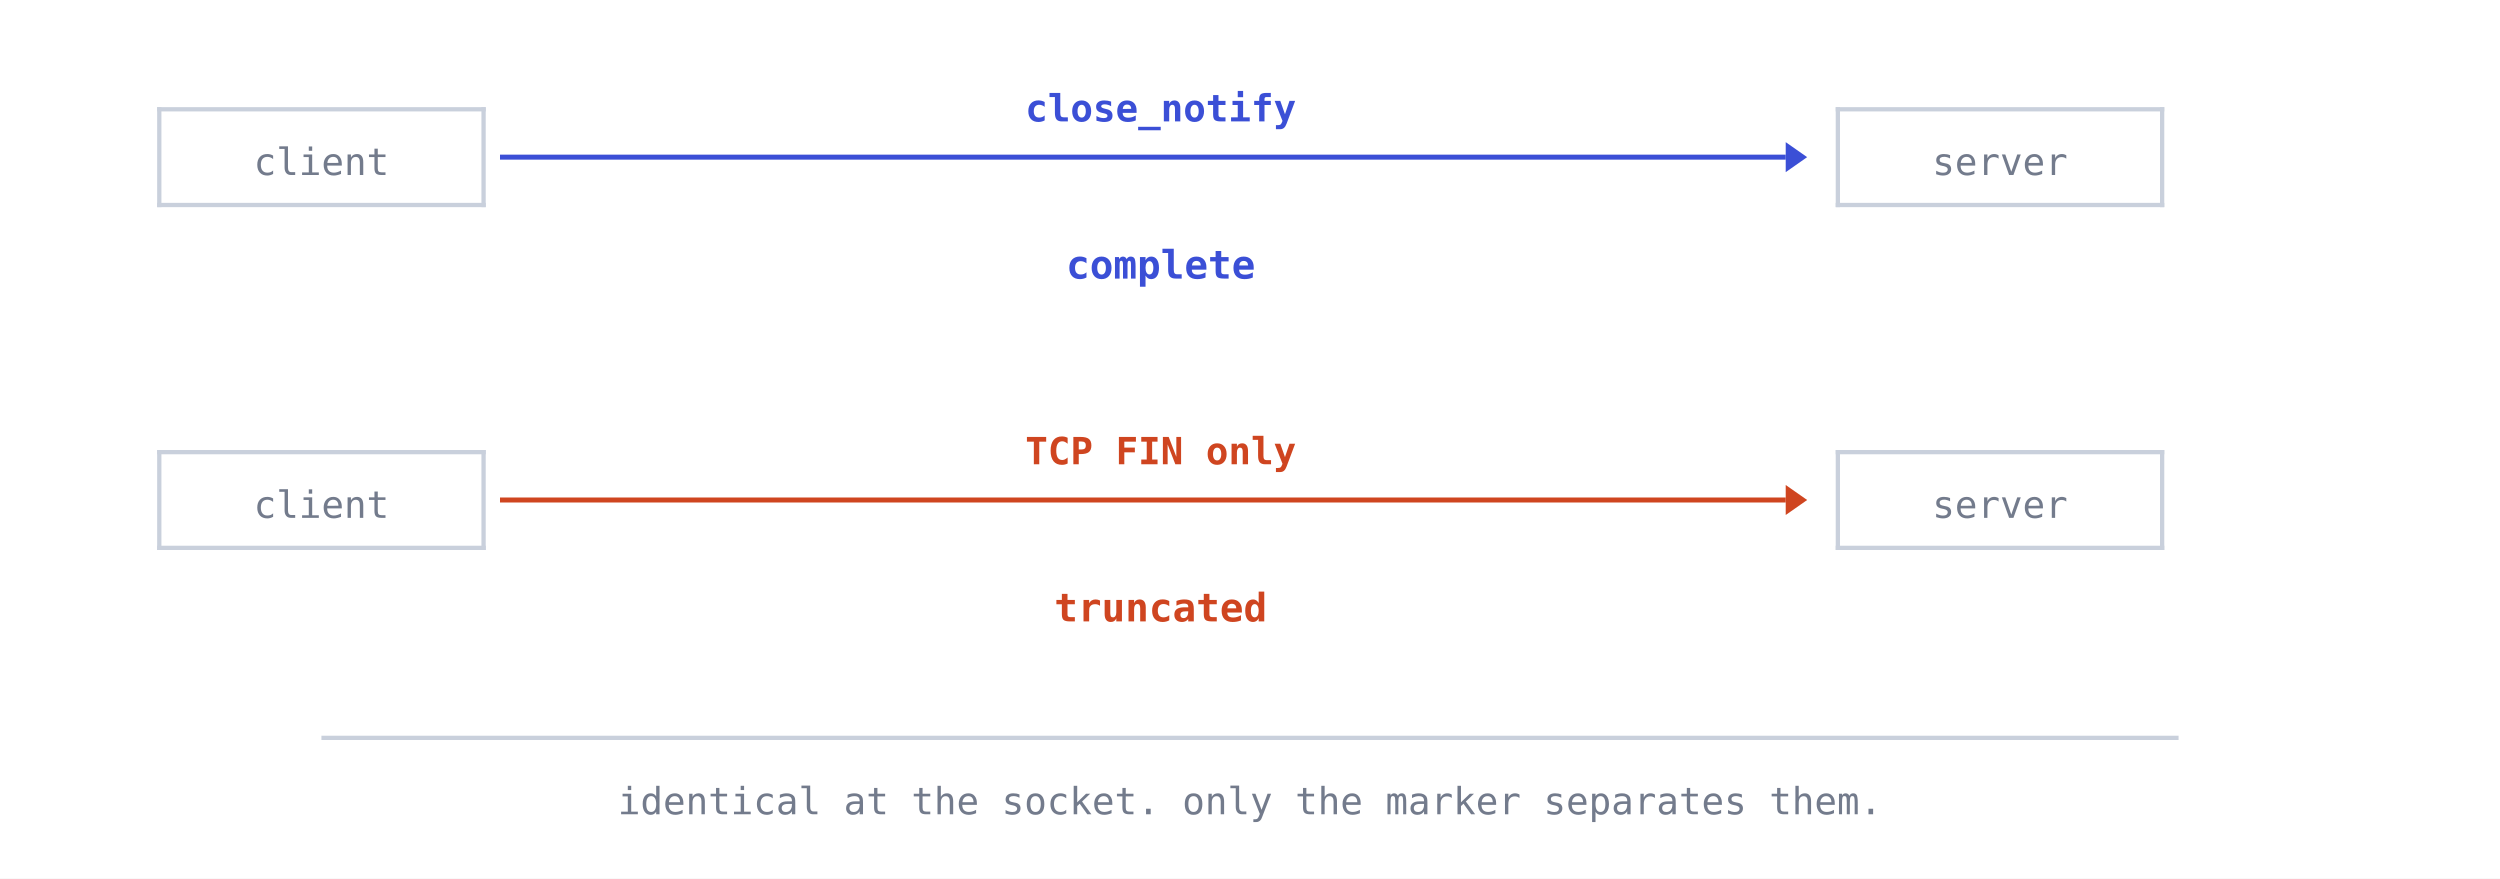
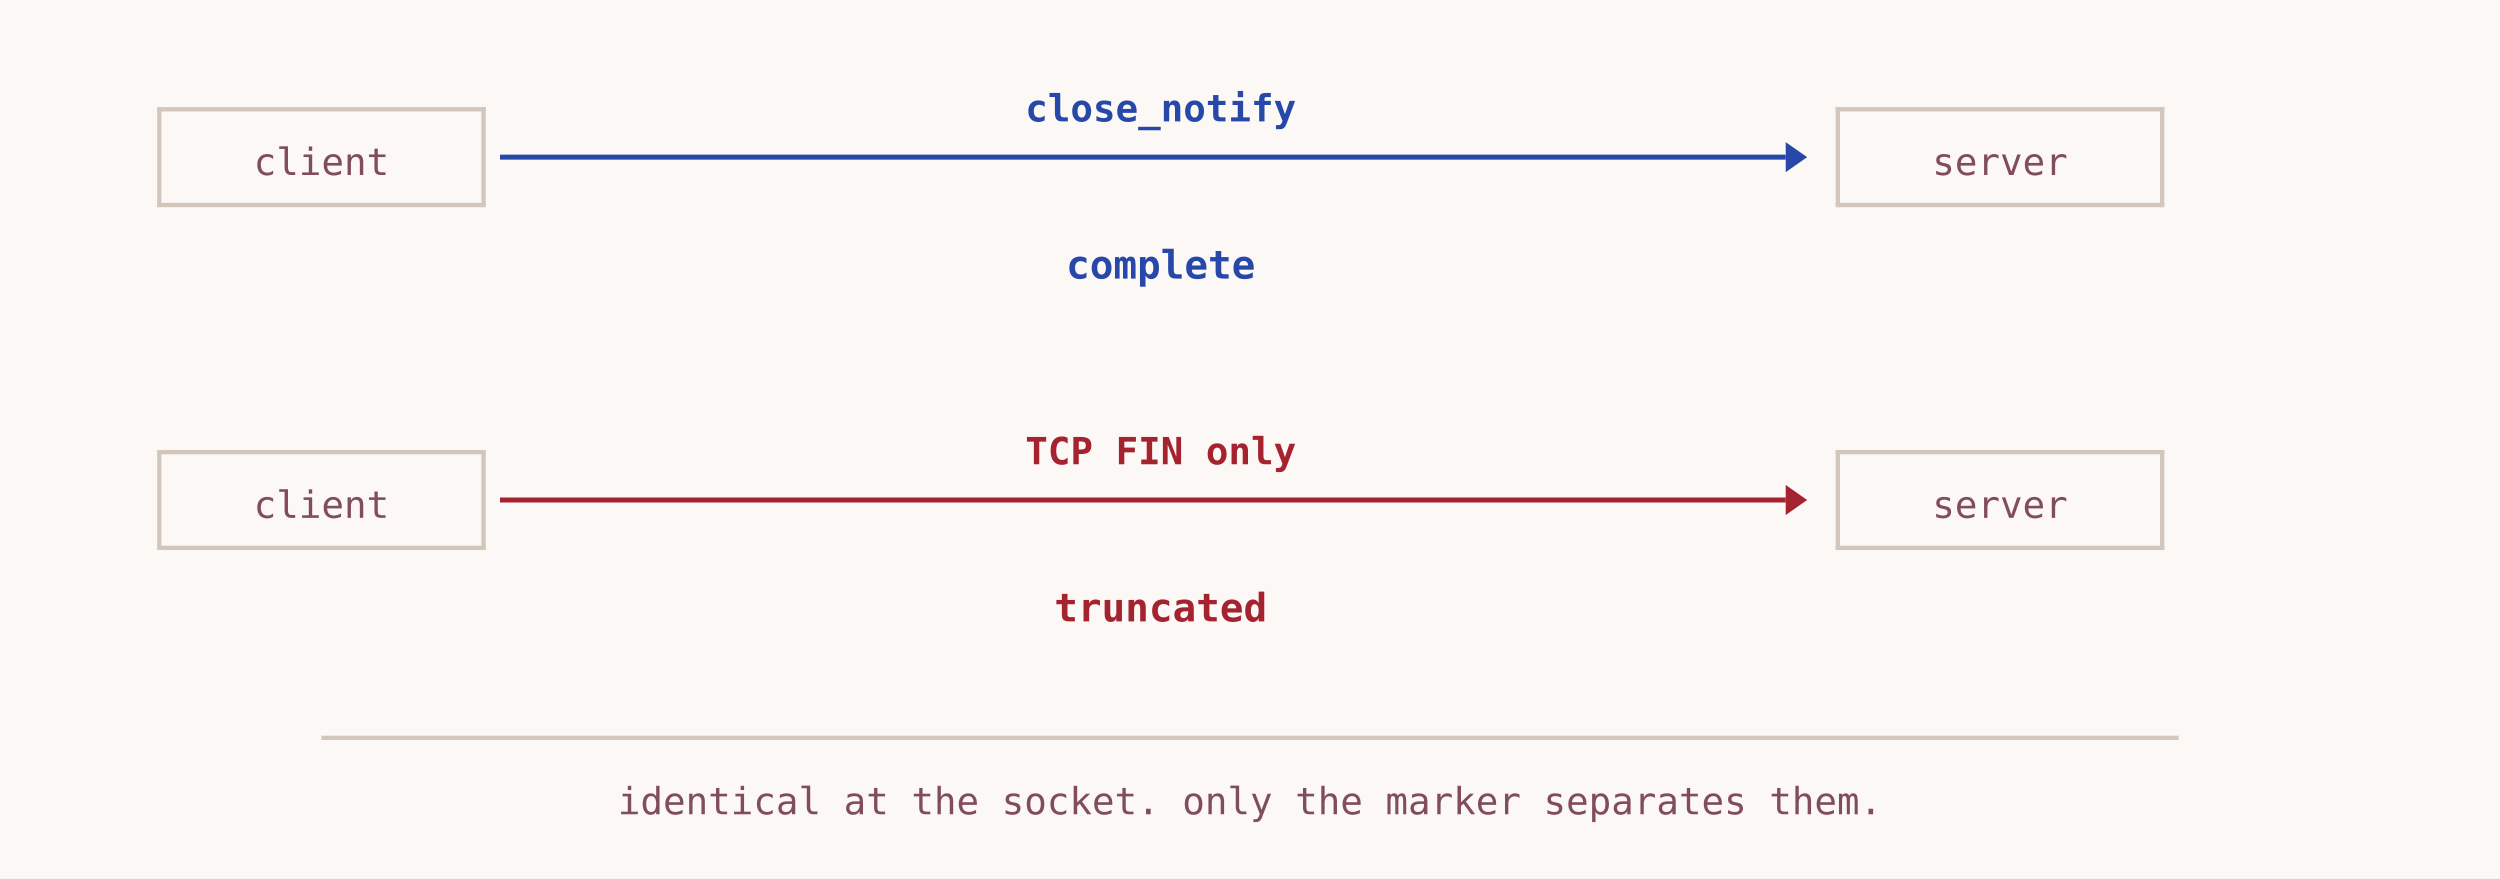
<svg xmlns="http://www.w3.org/2000/svg" viewBox="0 0 700 246" width="700" height="246" role="img">
-   <rect x="0" y="0" width="700" height="246" fill="#ffffff" />
-   <rect x="44" y="30" width="92" height="1.2" rx="0" fill="#c9d0dc" />
-   <rect x="44" y="56.8" width="92" height="1.2" rx="0" fill="#c9d0dc" />
-   <rect x="44" y="30" width="1.2" height="28" rx="0" fill="#c9d0dc" />
-   <rect x="134.8" y="30" width="1.2" height="28" rx="0" fill="#c9d0dc" />
-   <text x="90" y="49" font-family="ui-monospace,SFMono-Regular,Menlo,Consolas,monospace" font-size="10.5" font-weight="400" fill="#737b8c" text-anchor="middle">client</text>
-   <rect x="514" y="30" width="92" height="1.2" rx="0" fill="#c9d0dc" />
-   <rect x="514" y="56.8" width="92" height="1.2" rx="0" fill="#c9d0dc" />
-   <rect x="514" y="30" width="1.2" height="28" rx="0" fill="#c9d0dc" />
-   <rect x="604.8" y="30" width="1.2" height="28" rx="0" fill="#c9d0dc" />
-   <text x="560" y="49" font-family="ui-monospace,SFMono-Regular,Menlo,Consolas,monospace" font-size="10.5" font-weight="400" fill="#737b8c" text-anchor="middle">server</text>
-   <rect x="140" y="43.3" width="360" height="1.4" rx="0" fill="#3b4fd6" />
-   <path d="M500 39.8 L506 44 L500 48.2 z" fill="#3b4fd6" />
-   <text x="325.0" y="34" font-family="ui-monospace,SFMono-Regular,Menlo,Consolas,monospace" font-size="10.5" font-weight="700" fill="#3b4fd6" text-anchor="middle">close_notify</text>
-   <text x="325.0" y="78" font-family="ui-monospace,SFMono-Regular,Menlo,Consolas,monospace" font-size="11" font-weight="700" fill="#3b4fd6" text-anchor="middle">complete</text>
-   <rect x="44" y="126" width="92" height="1.2" rx="0" fill="#c9d0dc" />
-   <rect x="44" y="152.8" width="92" height="1.2" rx="0" fill="#c9d0dc" />
-   <rect x="44" y="126" width="1.2" height="28" rx="0" fill="#c9d0dc" />
-   <rect x="134.8" y="126" width="1.2" height="28" rx="0" fill="#c9d0dc" />
-   <text x="90" y="145" font-family="ui-monospace,SFMono-Regular,Menlo,Consolas,monospace" font-size="10.5" font-weight="400" fill="#737b8c" text-anchor="middle">client</text>
-   <rect x="514" y="126" width="92" height="1.2" rx="0" fill="#c9d0dc" />
-   <rect x="514" y="152.8" width="92" height="1.2" rx="0" fill="#c9d0dc" />
-   <rect x="514" y="126" width="1.2" height="28" rx="0" fill="#c9d0dc" />
-   <rect x="604.8" y="126" width="1.2" height="28" rx="0" fill="#c9d0dc" />
-   <text x="560" y="145" font-family="ui-monospace,SFMono-Regular,Menlo,Consolas,monospace" font-size="10.5" font-weight="400" fill="#737b8c" text-anchor="middle">server</text>
-   <rect x="140" y="139.3" width="360" height="1.4" rx="0" fill="#cf4520" />
-   <path d="M500 135.8 L506 140 L500 144.2 z" fill="#cf4520" />
-   <text x="325.0" y="130" font-family="ui-monospace,SFMono-Regular,Menlo,Consolas,monospace" font-size="10.5" font-weight="700" fill="#cf4520" text-anchor="middle">TCP FIN only</text>
-   <text x="325.0" y="174" font-family="ui-monospace,SFMono-Regular,Menlo,Consolas,monospace" font-size="11" font-weight="700" fill="#cf4520" text-anchor="middle">truncated</text>
-   <rect x="90" y="206" width="520" height="1.2" rx="0" fill="#c9d0dc" />
-   <text x="350.0" y="228" font-family="ui-monospace,SFMono-Regular,Menlo,Consolas,monospace" font-size="10.5" font-weight="400" fill="#737b8c" text-anchor="middle">identical at the socket. only the marker separates them.</text>
+   <rect x="0" y="0" width="700" height="246" fill="#fbf8f6" />
+   <rect x="44" y="30" width="92" height="1.2" rx="0" fill="#d3c7bb" />
+   <rect x="44" y="56.8" width="92" height="1.2" rx="0" fill="#d3c7bb" />
+   <rect x="44" y="30" width="1.2" height="28" rx="0" fill="#d3c7bb" />
+   <rect x="134.8" y="30" width="1.2" height="28" rx="0" fill="#d3c7bb" />
+   <text x="90" y="49" font-family="ui-monospace,SFMono-Regular,Menlo,Consolas,monospace" font-size="10.5" font-weight="400" fill="#824d5b" text-anchor="middle">client</text>
+   <rect x="514" y="30" width="92" height="1.2" rx="0" fill="#d3c7bb" />
+   <rect x="514" y="56.8" width="92" height="1.2" rx="0" fill="#d3c7bb" />
+   <rect x="514" y="30" width="1.2" height="28" rx="0" fill="#d3c7bb" />
+   <rect x="604.8" y="30" width="1.2" height="28" rx="0" fill="#d3c7bb" />
+   <text x="560" y="49" font-family="ui-monospace,SFMono-Regular,Menlo,Consolas,monospace" font-size="10.5" font-weight="400" fill="#824d5b" text-anchor="middle">server</text>
+   <rect x="140" y="43.3" width="360" height="1.4" rx="0" fill="#2848a9" />
+   <path d="M500 39.8 L506 44 L500 48.2 z" fill="#2848a9" />
+   <text x="325.0" y="34" font-family="ui-monospace,SFMono-Regular,Menlo,Consolas,monospace" font-size="10.5" font-weight="700" fill="#2848a9" text-anchor="middle">close_notify</text>
+   <text x="325.0" y="78" font-family="ui-monospace,SFMono-Regular,Menlo,Consolas,monospace" font-size="11" font-weight="700" fill="#2848a9" text-anchor="middle">complete</text>
+   <rect x="44" y="126" width="92" height="1.2" rx="0" fill="#d3c7bb" />
+   <rect x="44" y="152.8" width="92" height="1.2" rx="0" fill="#d3c7bb" />
+   <rect x="44" y="126" width="1.2" height="28" rx="0" fill="#d3c7bb" />
+   <rect x="134.8" y="126" width="1.2" height="28" rx="0" fill="#d3c7bb" />
+   <text x="90" y="145" font-family="ui-monospace,SFMono-Regular,Menlo,Consolas,monospace" font-size="10.5" font-weight="400" fill="#824d5b" text-anchor="middle">client</text>
+   <rect x="514" y="126" width="92" height="1.2" rx="0" fill="#d3c7bb" />
+   <rect x="514" y="152.8" width="92" height="1.2" rx="0" fill="#d3c7bb" />
+   <rect x="514" y="126" width="1.2" height="28" rx="0" fill="#d3c7bb" />
+   <rect x="604.8" y="126" width="1.2" height="28" rx="0" fill="#d3c7bb" />
+   <text x="560" y="145" font-family="ui-monospace,SFMono-Regular,Menlo,Consolas,monospace" font-size="10.5" font-weight="400" fill="#824d5b" text-anchor="middle">server</text>
+   <rect x="140" y="139.3" width="360" height="1.4" rx="0" fill="#a5222f" />
+   <path d="M500 135.8 L506 140 L500 144.2 z" fill="#a5222f" />
+   <text x="325.0" y="130" font-family="ui-monospace,SFMono-Regular,Menlo,Consolas,monospace" font-size="10.5" font-weight="700" fill="#a5222f" text-anchor="middle">TCP FIN only</text>
+   <text x="325.0" y="174" font-family="ui-monospace,SFMono-Regular,Menlo,Consolas,monospace" font-size="11" font-weight="700" fill="#a5222f" text-anchor="middle">truncated</text>
+   <rect x="90" y="206" width="520" height="1.2" rx="0" fill="#d3c7bb" />
+   <text x="350.0" y="228" font-family="ui-monospace,SFMono-Regular,Menlo,Consolas,monospace" font-size="10.5" font-weight="400" fill="#824d5b" text-anchor="middle">identical at the socket. only the marker separates them.</text>
</svg>
